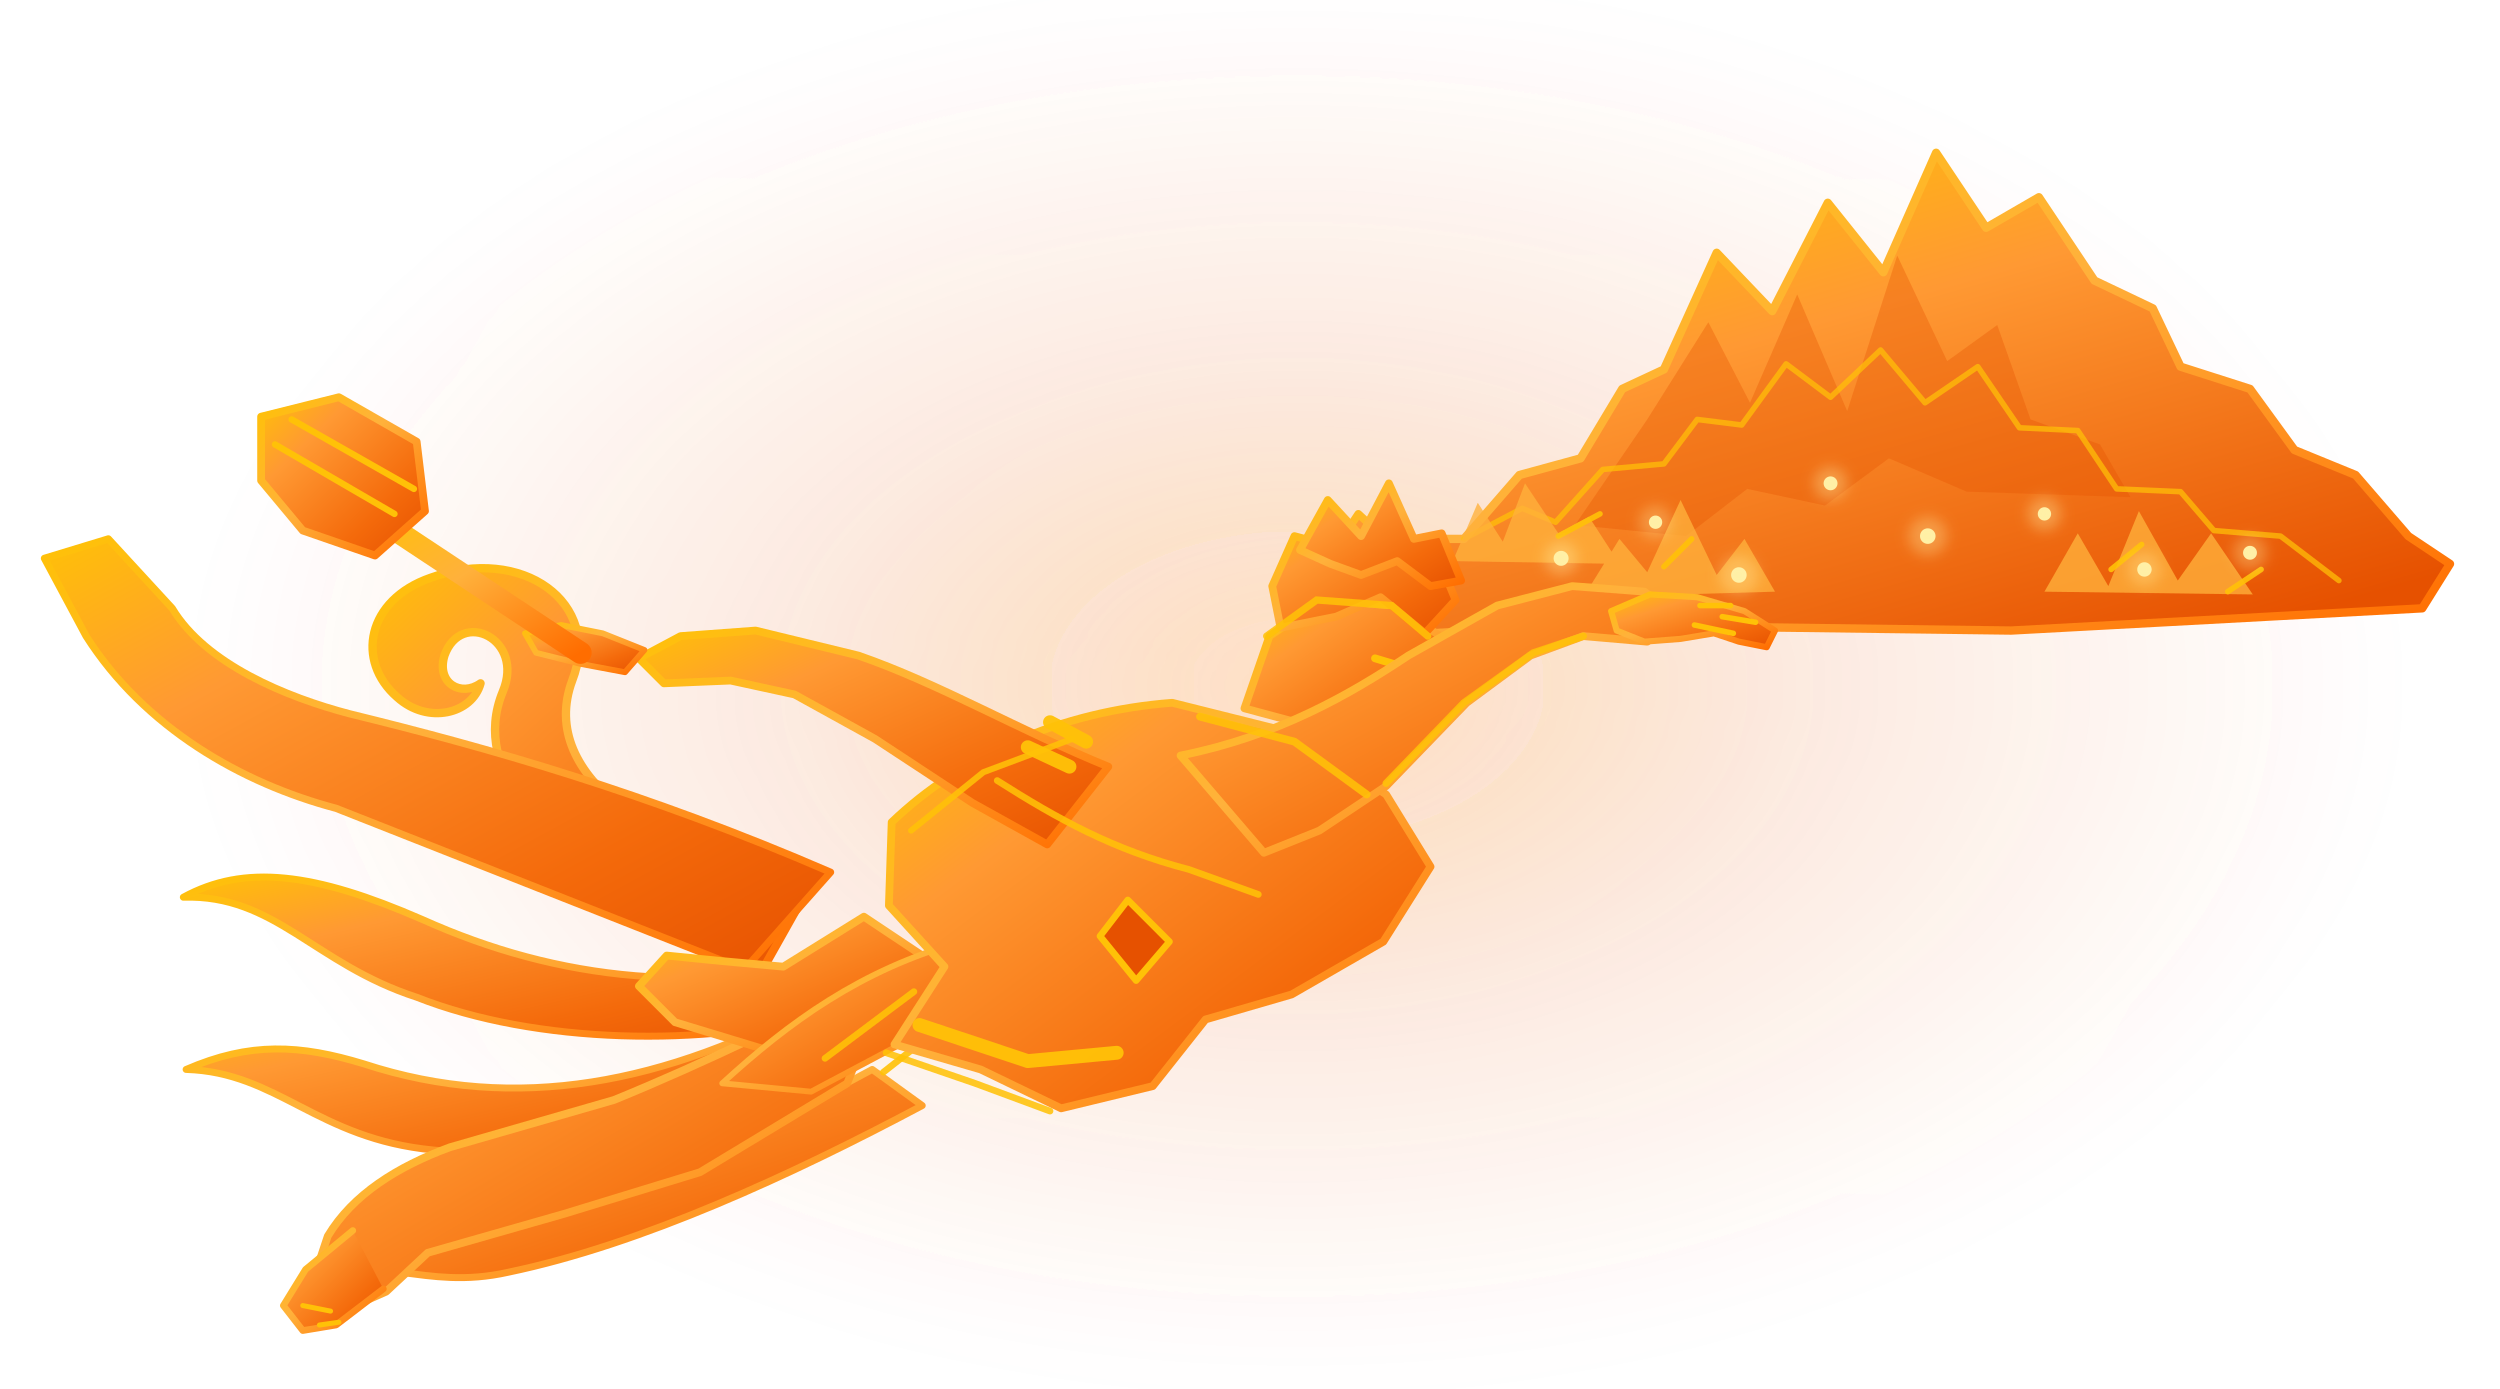
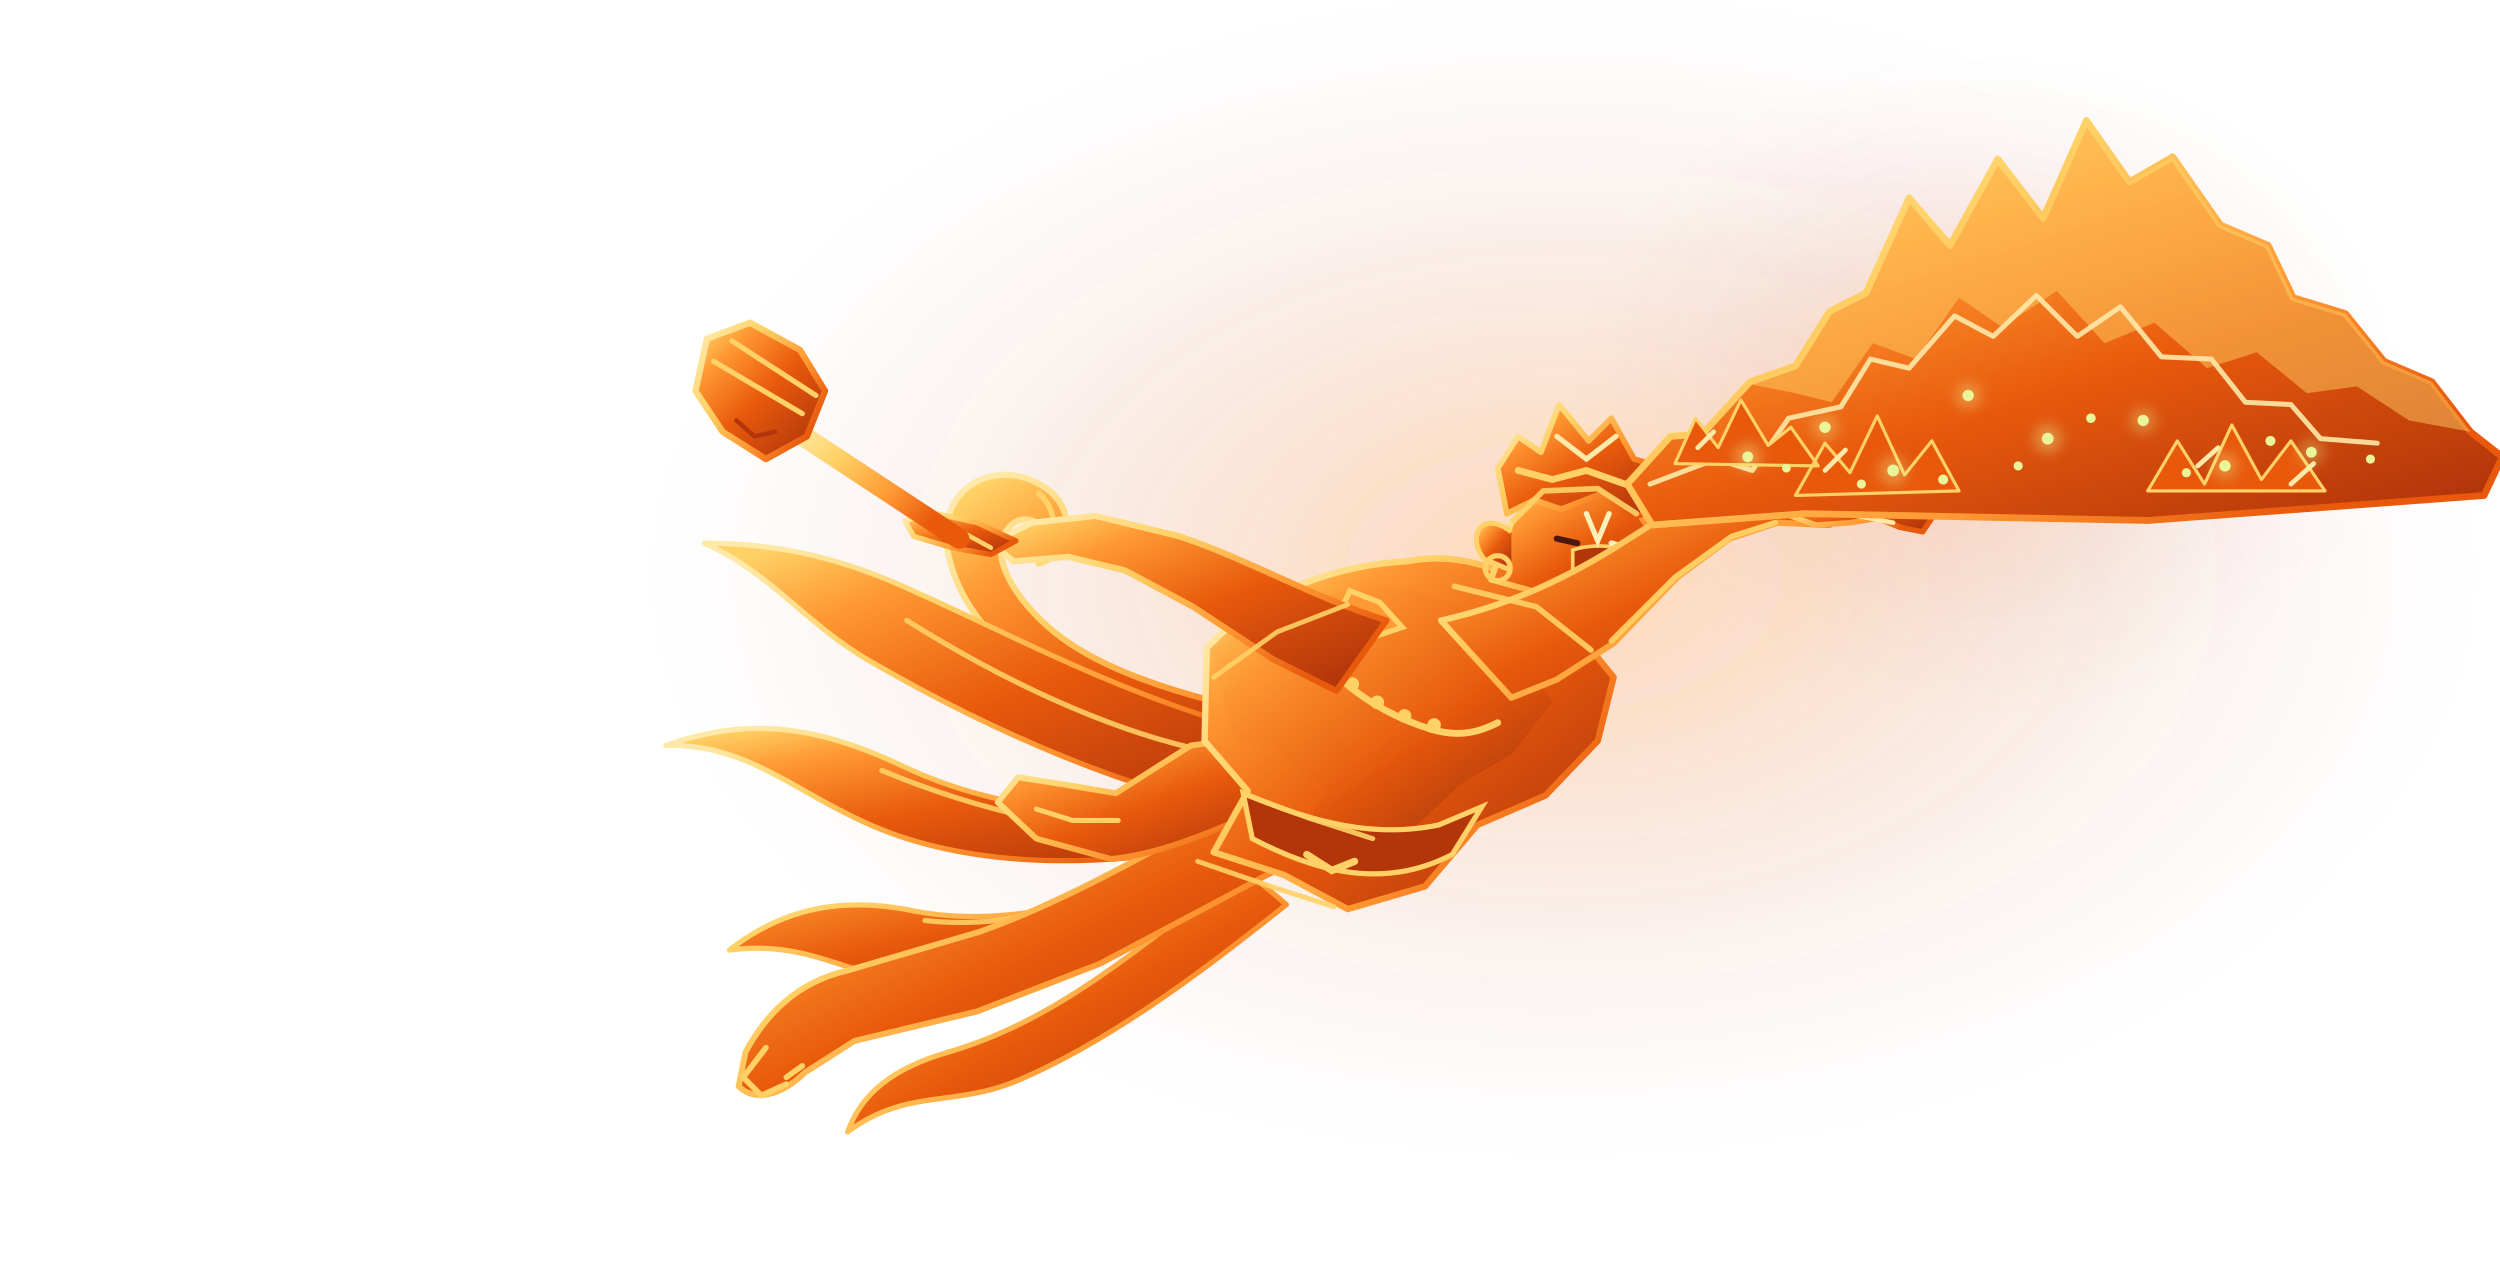
- <svg xmlns="http://www.w3.org/2000/svg" viewBox="280 0 900 500" role="img" aria-label="Flying Hanuman carrying the Sanjeevani mountain">
+ <svg xmlns="http://www.w3.org/2000/svg" viewBox="70 0 1100 560" role="img" aria-labelledby="hanuman-title hanuman-desc">
  <defs>
-     <linearGradient id="saffron" x1="0" y1="0" x2="1" y2="1">
-       <stop offset="0" stop-color="#FFC107" />
+     <linearGradient id="hanuman-saffron" x1=".06" y1=".06" x2=".88" y2=".94">
+       <stop offset="0" stop-color="#FFD166" />
+       <stop offset=".2" stop-color="#FF9933" />
+       <stop offset=".55" stop-color="#E8590C" />
+       <stop offset="1" stop-color="#B3360B" />
+     </linearGradient>
+     <linearGradient id="hanuman-rim" x1=".05" y1=".1" x2=".94" y2=".72">
+       <stop offset="0" stop-color="#FFE9A8" />
+       <stop offset=".32" stop-color="#FFD166" />
+       <stop offset=".7" stop-color="#FF9933" />
+       <stop offset="1" stop-color="#E8590C" />
+     </linearGradient>
+     <linearGradient id="hanuman-shade" x1="0" y1="0" x2=".8" y2="1">
+       <stop stop-color="#B3360B" stop-opacity=".04" />
+       <stop offset=".58" stop-color="#B3360B" stop-opacity=".04" />
+       <stop offset="1" stop-color="#56150A" stop-opacity=".5" />
+     </linearGradient>
+     <linearGradient id="sanjeevani-rock" x1=".16" y1="0" x2=".84" y2="1">
+       <stop stop-color="#FFD166" />
      <stop offset=".28" stop-color="#FF9933" />
-       <stop offset=".72" stop-color="#F46A0B" />
-       <stop offset="1" stop-color="#E65100" />
+       <stop offset=".61" stop-color="#E8590C" />
+       <stop offset="1" stop-color="#B3360B" />
    </linearGradient>
-     <linearGradient id="rim" x1="0" y1="0" x2="1" y2="1">
-       <stop stop-color="#FFC107" />
-       <stop offset=".45" stop-color="#FFB13B" />
-       <stop offset="1" stop-color="#FF6D00" />
+     <linearGradient id="herb-leaf" x1="0" y1="0" x2="1" y2="1">
+       <stop stop-color="#EAF59A" />
+       <stop offset=".55" stop-color="#D7E47A" />
+       <stop offset="1" stop-color="#9CB84A" />
    </linearGradient>
-     <linearGradient id="mountain" x1=".15" y1="0" x2=".8" y2="1">
-       <stop stop-color="#FFC107" />
-       <stop offset=".37" stop-color="#FF9933" />
-       <stop offset="1" stop-color="#E65100" />
-     </linearGradient>
-     <radialGradient id="aura">
-       <stop stop-color="#FF9933" stop-opacity=".3" />
-       <stop offset=".46" stop-color="#E65100" stop-opacity=".12" />
-       <stop offset="1" stop-color="#E65100" stop-opacity="0" />
+     <radialGradient id="hanuman-aura">
+       <stop stop-color="#FF9933" stop-opacity=".34" />
+       <stop offset=".36" stop-color="#E8590C" stop-opacity=".16" />
+       <stop offset=".74" stop-color="#B3360B" stop-opacity=".04" />
+       <stop offset="1" stop-color="#B3360B" stop-opacity="0" />
    </radialGradient>
-     <filter id="soft-glow" x="-40%" y="-40%" width="180%" height="180%">
-       <feGaussianBlur stdDeviation="16" />
+     <filter id="aura-blur" x="-35%" y="-45%" width="170%" height="190%">
+       <feGaussianBlur stdDeviation="17" />
    </filter>
-     <filter id="herb-glow" x="-200%" y="-200%" width="400%" height="400%">
-       <feGaussianBlur stdDeviation="2.3" />
+     <filter id="herb-halo" x="-250%" y="-250%" width="500%" height="500%">
+       <feGaussianBlur stdDeviation="2.5" />
    </filter>
    <style>
-       .herb-light{transform-box:fill-box;transform-origin:center;animation:herb-twinkle 1.65s ease-in-out infinite alternate}
-       .herb-light:nth-of-type(2n){animation-delay:-.7s}
-       .herb-light:nth-of-type(3n){animation-delay:-1.1s}
-       @keyframes herb-twinkle{from{opacity:.38;transform:scale(.72)}to{opacity:1;transform:scale(1.35)}}
-       @media(prefers-reduced-motion:reduce){.herb-light{animation:none;opacity:.85}}
+       #tail-layer{transform-box:fill-box;transform-origin:76% 18%;animation:tail-follow 2.6s cubic-bezier(.42,0,.58,1) infinite alternate}
+       #cloth-layer{transform-box:fill-box;transform-origin:65% 12%;animation:cloth-follow 2.2s cubic-bezier(.42,0,.58,1) infinite alternate}
+       #hero-body{transform-box:fill-box;transform-origin:58% 55%;animation:body-hover 2.8s cubic-bezier(.42,0,.58,1) infinite alternate}
+       #head-mukut{transform-box:fill-box;transform-origin:55% 90%;animation:head-follow 2.8s cubic-bezier(.42,0,.58,1) infinite alternate}
+       .herb-light{transform-box:fill-box;transform-origin:center;animation:herb-twinkle 1.9s cubic-bezier(.42,0,.58,1) infinite alternate}
+       .herb-light:nth-of-type(3n){animation-delay:-.58s}
+       .herb-light:nth-of-type(4n){animation-delay:-1.12s}
+       .herb-light:nth-of-type(5n){animation-delay:-.82s}
+       @keyframes tail-follow{from{transform:rotate(-1.5deg) translateY(1px)}to{transform:rotate(1.8deg) translateY(-2px)}}
+       @keyframes cloth-follow{from{transform:rotate(-1deg) skewX(-.4deg)}to{transform:rotate(1.1deg) skewX(.5deg)}}
+       @keyframes body-hover{from{transform:translateY(1px) rotate(-.2deg)}to{transform:translateY(-2px) rotate(.25deg)}}
+       @keyframes head-follow{from{transform:rotate(-.25deg)}to{transform:rotate(.4deg)}}
+       @keyframes herb-twinkle{from{opacity:.45;transform:scale(.78)}to{opacity:1;transform:scale(1.32)}}
+       @media(prefers-reduced-motion:reduce){#tail-layer,#cloth-layer,#hero-body,#head-mukut,.herb-light{animation:none!important}}
    </style>
  </defs>
-   <ellipse cx="747" cy="247" rx="390" ry="245" fill="url(#aura)" filter="url(#soft-glow)" />
-   <g id="sanjeevani-mountain">
-     <path d="M767 219 793 194 807 194 827 171 849 165 864 140 879 133 898 91 918 112 938 73 958 98 977 55 995 82 1014 71 1034 101 1055 111 1065 132 1090 140 1106 162 1128 171 1147 193 1162 203 1152 219 1004 227 848 225 777 229Z" fill="url(#mountain)" stroke="url(#rim)" stroke-width="3" stroke-linejoin="round" />
-     <path d="m873 151 22-35 15 29 17-39 18 42 18-56 18 38 18-13 12 34 25 9 11 19-59-2-28-12-23 17-28-6-22 17-40-4Z" fill="#E65100" opacity=".34" />
-     <path d="M807 194 828 183 840 188 857 169 879 167 891 151 907 153 923 131 939 143 957 126 973 145 992 132 1007 154 1028 155 1042 176 1065 177 1077 191 1101 193 1122 209" fill="none" stroke="#FFC107" stroke-opacity=".72" stroke-width="2" stroke-linecap="round" stroke-linejoin="round" />
-     <path d="M803 202 812 181 821 195 829 174 841 192 852 186 863 203ZM850 215 863 194 873 206 885 180 898 207 908 194 919 213ZM1016 213 1028 192 1039 211 1050 184 1064 209 1076 192 1091 214Z" fill="#FFB13B" opacity=".78" />
-     <path d="M841 193 856 185M879 204 889 194M1040 205 1051 196M1082 213 1094 205" stroke="#FFC107" stroke-width="2" stroke-linecap="round" opacity=".9" />
-     <g fill="#FFF0A6">
-       <circle class="herb-light" cx="842" cy="201" r="2.7" />
-       <circle cx="842" cy="201" r="6" opacity=".35" filter="url(#herb-glow)" />
-       <circle class="herb-light" cx="876" cy="188" r="2.4" />
-       <circle cx="876" cy="188" r="6" opacity=".3" filter="url(#herb-glow)" />
-       <circle class="herb-light" cx="906" cy="207" r="2.8" />
-       <circle cx="906" cy="207" r="7" opacity=".32" filter="url(#herb-glow)" />
-       <circle class="herb-light" cx="939" cy="174" r="2.5" />
-       <circle cx="939" cy="174" r="6" opacity=".34" filter="url(#herb-glow)" />
-       <circle class="herb-light" cx="974" cy="193" r="2.8" />
-       <circle cx="974" cy="193" r="7" opacity=".32" filter="url(#herb-glow)" />
-       <circle class="herb-light" cx="1016" cy="185" r="2.4" />
-       <circle cx="1016" cy="185" r="6" opacity=".34" filter="url(#herb-glow)" />
-       <circle class="herb-light" cx="1052" cy="205" r="2.6" />
-       <circle cx="1052" cy="205" r="6" opacity=".3" filter="url(#herb-glow)" />
-       <circle class="herb-light" cx="1090" cy="199" r="2.5" />
-       <circle cx="1090" cy="199" r="6" opacity=".32" filter="url(#herb-glow)" />
+   <g id="glow-layer" aria-hidden="true">
+     <ellipse cx="758" cy="253" rx="405" ry="250" fill="url(#hanuman-aura)" filter="url(#aura-blur)" />
+     <ellipse cx="944" cy="170" rx="180" ry="145" fill="url(#hanuman-aura)" opacity=".7" />
+   </g>
+   <g id="tail-layer">
+     <path d="M632 345C562 322 500 293 488 247C479 216 507 200 529 214C545 224 541 244 527 248C538 236 524 223 515 231C503 242 516 264 535 279C562 300 606 310 658 321L676 342Z" fill="url(#hanuman-saffron)" stroke="url(#hanuman-rim)" stroke-width="2.7" stroke-linejoin="round" />
+     <path d="M527 217C537 226 534 238 526 244" fill="none" stroke="#FFD166" stroke-width="2.5" stroke-linecap="round" />
+   </g>
+   <g id="cloth-layer" fill="url(#hanuman-saffron)" stroke="url(#hanuman-rim)" stroke-linejoin="round">
+     <path d="M645 327C577 313 523 283 474 261C442 246 414 239 380 239C409 252 425 275 453 291C508 323 570 349 621 358L655 351Z" stroke-width="2.3" />
+     <path d="M630 349C568 364 511 358 467 337C427 318 397 316 363 328C404 327 425 355 469 369C520 385 584 380 637 363Z" stroke-width="2.3" />
+     <path d="M630 365C574 391 522 410 473 401C440 394 414 400 391 418C431 413 446 434 482 431C538 426 590 398 646 378Z" stroke-width="2.3" />
+     <path d="M617 382C570 418 535 449 487 463C463 470 449 481 443 498C470 478 491 488 521 474C564 455 607 421 636 398Z" stroke-width="2.3" />
+     <path d="M469 273C512 300 556 320 594 329M458 339C501 357 549 368 589 366M477 405C520 410 560 393 594 378" fill="none" stroke="#FFD166" stroke-width="2.3" stroke-linecap="round" opacity=".88" />
+   </g>
+   <g id="hero-body">
+     <g id="body">
+       <path d="M625 349C587 368 546 394 501 410L443 427C421 432 407 446 398 463L395 478C402 485 414 482 424 472L446 458L500 445L554 424L605 397L646 375Z" fill="url(#hanuman-saffron)" stroke="url(#hanuman-rim)" stroke-width="2.6" stroke-linejoin="round" />
+       <path d="M407 461 397 474 405 482 416 477M416 474 423 469" fill="none" stroke="#FFD166" stroke-width="2.5" stroke-linecap="round" />
+       <path d="M643 348C614 361 587 375 559 378L526 369L509 353L518 342L537 345L561 349L594 328L624 324Z" fill="url(#hanuman-saffron)" stroke="url(#hanuman-rim)" stroke-width="2.6" stroke-linejoin="round" />
+       <path d="M526 356 542 361 562 361" fill="none" stroke="#FFD166" stroke-width="2.2" stroke-linecap="round" />
+       <path d="M601 285C622 263 653 249 689 247C714 242 740 252 758 271L780 298L773 326L750 350L720 363L697 390L663 400L635 385L604 375L619 348L600 326Z" fill="url(#hanuman-saffron)" stroke="url(#hanuman-rim)" stroke-width="2.8" stroke-linejoin="round" />
+       <path d="M603 286C633 266 658 258 686 258L714 267L737 286L753 309L735 332L714 344L689 367L661 379L641 367L654 348L633 331L613 325Z" fill="url(#hanuman-shade)" opacity=".72" />
+       <path d="M617 349C639 358 669 370 703 363L722 355L709 376C678 392 648 383 621 369Z" fill="#B3360B" stroke="#FFD166" stroke-width="2.3" />
+       <path d="M642 273C650 294 671 312 700 321C711 324 719 323 729 318" fill="none" stroke="#FFD166" stroke-width="3" stroke-linecap="round" />
+       <g fill="#FFD166">
+         <circle cx="655" cy="291" r="3" />
+         <circle cx="665" cy="301" r="3" />
+         <circle cx="676" cy="309" r="3" />
+         <circle cx="688" cy="315" r="3" />
+         <circle cx="701" cy="319" r="3" />
+       </g>
+       <path d="M664 260 677 265 687 276 672 281 659 270Z" fill="#FF9933" stroke="#FFD166" stroke-width="2.4" />
+       <path d="M645 376 656 383 666 379" fill="none" stroke="#FFD166" stroke-width="3.2" stroke-linecap="round" />
+     </g>
+     <g id="head-mukut">
+       <path d="M726 255 735 230 749 215 772 214 791 226 802 242 794 258 778 268 755 263Z" fill="url(#hanuman-saffron)" stroke="url(#hanuman-rim)" stroke-width="2.6" stroke-linejoin="round" />
+       <path d="M747 231C759 227 774 229 788 236L797 245 788 254 772 258 757 250Z" fill="url(#hanuman-shade)" opacity=".8" />
+       <path d="M762 242C774 238 791 241 796 249L787 258 773 259 762 251Z" fill="#B3360B" stroke="#FFD166" stroke-width="1.6" />
+       <path d="M779 239 789 242" fill="none" stroke="#FFF0BA" stroke-width="2.5" stroke-linecap="round" />
+       <path d="M755 237 764 239" fill="none" stroke="#4E170C" stroke-width="2.7" stroke-linecap="round" />
+       <path d="M733 226 729 206 738 192 748 199 756 178 769 194 779 184 789 202 800 205 801 223 788 228 775 217 757 224 745 220Z" fill="url(#hanuman-saffron)" stroke="url(#hanuman-rim)" stroke-width="2.5" stroke-linejoin="round" />
+       <path d="M738 207 753 211 768 207 785 213 799 211" fill="none" stroke="#FFD166" stroke-width="3" stroke-linecap="round" />
+       <path d="M755 192 768 202 781 192" fill="none" stroke="#FFE9A8" stroke-width="2.3" stroke-linecap="round" />
+       <path d="M735 234C722 224 715 236 723 246L735 251" fill="url(#hanuman-saffron)" stroke="#FFD166" stroke-width="2.2" />
+       <circle cx="729" cy="250" r="5.5" fill="none" stroke="#FFD166" stroke-width="2.3" />
+       <path d="M768 226 773 238 778 226" fill="none" stroke="#FFF0BA" stroke-width="2.3" stroke-linecap="round" />
+       <path d="M742 263C752 273 774 277 790 266" fill="none" stroke="#FFD166" stroke-width="2" stroke-linecap="round" />
    </g>
  </g>
-   <g id="tail-and-fabric" fill="url(#saffron)" stroke="url(#rim)" stroke-linejoin="round">
-     <path d="M572 318C518 308 473 280 486 245 497 217 468 196 435 208 412 216 408 238 423 251 434 261 450 257 453 246 446 251 437 246 440 236 446 219 469 230 461 249 449 278 477 307 520 332L554 350Z" stroke-width="3" />
-     <path d="M579 314C512 285 455 269 406 257 383 251 354 239 342 219L319 194 296 201 311 229C332 262 367 282 401 291L548 349Z" stroke-width="2.6" />
-     <path d="M596 343C533 359 481 353 432 331 393 314 368 311 346 323 379 322 393 347 430 359 473 376 534 377 578 365Z" stroke-width="2.5" />
-     <path d="M575 360C520 390 466 401 411 383 388 376 370 375 347 385 380 386 394 410 436 414 489 420 545 399 591 376Z" stroke-width="2.5" />
-     <path d="M594 385C538 415 489 443 438 441 418 440 401 448 392 462 416 450 432 465 463 458 511 448 565 423 612 398Z" stroke-width="2.5" />
+   <g id="gada-arm">
+     <path d="M680 273C648 263 619 246 589 236L552 227L524 230L506 239L516 247L540 245L565 251L595 267L630 290L658 304Z" fill="url(#hanuman-saffron)" stroke="url(#hanuman-rim)" stroke-width="2.7" stroke-linejoin="round" />
+     <path d="M517 238 500 230 482 226 468 229 472 236 489 241 506 244Z" fill="url(#hanuman-saffron)" stroke="url(#hanuman-rim)" stroke-width="2.3" stroke-linejoin="round" />
+     <path d="M478 231 495 235 506 241" fill="none" stroke="#FFD166" stroke-width="2" stroke-linecap="round" />
+     <path d="M492 237 413 185" fill="none" stroke="url(#hanuman-rim)" stroke-width="9" stroke-linecap="round" />
+     <path d="M381 149 400 142 422 154 433 172 425 192 407 202 388 190 376 172Z" fill="url(#hanuman-saffron)" stroke="url(#hanuman-rim)" stroke-width="2.8" stroke-linejoin="round" />
+     <path d="M384 159 423 182M392 150 429 174" fill="none" stroke="#FFD166" stroke-width="2.3" stroke-linecap="round" />
+     <path d="M394 185 402 192 411 190" fill="none" stroke="#B3360B" stroke-width="2" stroke-linecap="round" />
  </g>
-   <g id="hanuman" fill="url(#saffron)" stroke="url(#rim)" stroke-width="2.8" stroke-linejoin="round" stroke-linecap="round">
-     <path d="M601 349C570 365 533 383 501 396L442 413C423 420 407 430 398 445L392 463 403 472 419 465 434 451 483 437 532 422 585 390Z" />
-     <path d="M624 352C602 365 578 378 556 378L523 368 510 355 520 344 540 346 562 348 591 330Z" />
-     <path d="M626 339C590 349 564 368 540 390L572 393 604 376 637 364Z" stroke-width="2.1" />
-     <path d="M609 357 577 381M626 364 598 386" fill="none" stroke="#FFC107" stroke-width="2.4" opacity=".9" />
-     <path d="M601 296C626 272 662 256 702 253L746 264 779 286 795 312 778 339 745 358 714 367 695 391 662 399 633 385 602 376 620 348 600 326Z" />
-     <path d="M728 255 737 229 756 216 782 218 800 230 803 246 791 263 771 268 754 262Z" />
-     <path d="M741 226 738 211 746 193 761 197 769 185 783 198 797 199 804 216 793 228 777 215 761 222Z" />
-     <path d="M748 198 758 180 770 193 780 174 789 194 799 192 806 209 795 211 783 202 770 207 759 203Z" />
-     <path d="M775 237 785 240 779 246" fill="none" stroke="#FFC107" stroke-width="2.8" />
-     <path d="M783 252 799 249 791 260 779 261Z" fill="#E65100" stroke-width="1.4" />
-     <path d="M705 272C740 265 766 250 787 236L819 218 846 211 872 213 884 222 873 231 850 229 831 236 808 253 779 283 755 299 735 307Z" />
-     <path d="M860 220 874 214 891 215 908 220 919 227 916 233 906 231 897 228 885 230 872 231 862 227Z" stroke-width="2.2" />
-     <path d="M892 218 903 218M900 222 912 224M890 225 904 228" fill="none" stroke="#FFC107" stroke-width="2" />
-     <path d="M679 276C647 263 618 246 589 236L552 227 525 229 510 237 519 246 543 245 566 250 595 266 630 289 657 304Z" />
-     <path d="M512 234 497 228 482 225 469 228 473 235 489 239 505 242Z" stroke-width="2.1" />
-     <path d="M489 235 412 184" fill="none" stroke="url(#rim)" stroke-width="8" />
-     <path d="M374 150 402 143 430 159 433 184 415 200 389 191 374 173Z" />
-     <path d="M379 160 422 185M385 151 429 176" fill="none" stroke="#FFC107" stroke-width="2.3" />
-     <path d="M650 269 665 276M658 260 671 267M611 369 650 382 682 379" fill="none" stroke="#FFC107" stroke-width="5" opacity=".95" />
-     <path d="M639 281C661 295 681 306 708 313L733 322" fill="none" stroke="#FFC107" stroke-width="2.4" opacity=".86" />
-     <path d="M686 324 701 339 689 353 676 337Z" fill="#E65100" stroke="#FFC107" stroke-width="2.4" />
-     <path d="M407 443 390 457 382 470 389 479 401 477 418 464" stroke-width="2.4" />
-     <path d="M399 472 389 470M402 476 395 477" fill="none" stroke="#FFC107" stroke-width="1.8" />
+   <g id="raised-arm-sanjeevani">
+     <path d="M704 273C740 265 767 250 790 235L820 216 847 210 869 213 884 222 875 231 852 230 831 237 808 254 780 283 755 299 735 307Z" fill="url(#hanuman-saffron)" stroke="url(#hanuman-rim)" stroke-width="2.7" stroke-linejoin="round" />
+     <path d="M856 220 870 214 889 215 908 221 920 228 916 234 906 232 896 228 884 230 869 231 858 227Z" fill="url(#hanuman-saffron)" stroke="url(#hanuman-rim)" stroke-width="2.4" stroke-linejoin="round" />
+     <path d="M889 219 904 220M900 224 913 226M887 227 903 230" fill="none" stroke="#FFE9A8" stroke-width="2" stroke-linecap="round" />
+     <g id="sanjeevani-mountain">
+       <path d="M786 213 805 192 819 191 840 168 860 161 875 137 891 129 910 87 928 108 949 70 969 96 988 53 1007 80 1026 69 1047 99 1068 108 1079 131 1102 138 1119 159 1140 168 1157 190 1171 201 1163 218 1015 229 864 226 797 231Z" fill="url(#sanjeevani-rock)" stroke="url(#hanuman-rim)" stroke-width="3" stroke-linejoin="round" />
+       <path d="M840 169 860 161 875 137 891 129 910 87 928 108 949 70 969 96 988 53 1007 80 1026 69 1047 99 1068 108 1079 131 1102 138 1119 159 1140 168 1157 190 1130 185 1107 170 1085 173 1063 155 1041 162 1018 142 996 151 975 128 951 144 932 131 913 158 894 151 876 177 860 173Z" fill="#FFD166" opacity=".48" />
+       <path d="M796 213 825 202 841 207 857 184 880 179 893 158 910 162 930 139 947 148 966 130 984 148 1003 135 1021 157 1043 158 1058 177 1078 178 1091 193 1116 195" fill="none" stroke="#FFE9A8" stroke-width="2.2" stroke-linecap="round" stroke-linejoin="round" opacity=".9" />
+       <path d="M807 204 816 184 826 197 836 176 848 196 858 188 870 205ZM860 218 873 195 884 208 896 183 908 209 920 194 932 216ZM1015 216 1028 194 1040 213 1052 187 1065 211 1078 194 1093 216Z" fill="#E8590C" stroke="#FFD166" stroke-width="1.4" stroke-linejoin="round" />
+       <path d="M817 197 824 190M873 207 882 198M1037 205 1046 197M1078 213 1088 204" fill="none" stroke="#FFE9A8" stroke-width="2.1" stroke-linecap="round" />
+       <g id="herb-lights" fill="#EAF59A">
+         <circle cx="839" cy="201" r="2.4" class="herb-light" style="animation-delay:-.12s" />
+         <circle cx="839" cy="201" r="6" opacity=".35" filter="url(#herb-halo)" />
+         <circle cx="873" cy="188" r="2.5" class="herb-light" style="animation-delay:-.8s" />
+         <circle cx="873" cy="188" r="6" opacity=".28" filter="url(#herb-halo)" />
+         <circle cx="903" cy="207" r="2.6" class="herb-light" style="animation-delay:-1.4s" />
+         <circle cx="903" cy="207" r="6.5" opacity=".32" filter="url(#herb-halo)" />
+         <circle cx="936" cy="174" r="2.5" class="herb-light" style="animation-delay:-.47s" />
+         <circle cx="936" cy="174" r="6" opacity=".3" filter="url(#herb-halo)" />
+         <circle cx="971" cy="193" r="2.6" class="herb-light" style="animation-delay:-1.05s" />
+         <circle cx="971" cy="193" r="6.5" opacity=".33" filter="url(#herb-halo)" />
+         <circle cx="1013" cy="185" r="2.5" class="herb-light" style="animation-delay:-.27s" />
+         <circle cx="1013" cy="185" r="6" opacity=".28" filter="url(#herb-halo)" />
+         <circle cx="1049" cy="205" r="2.5" class="herb-light" style="animation-delay:-1.23s" />
+         <circle cx="1049" cy="205" r="6" opacity=".3" filter="url(#herb-halo)" />
+         <circle cx="1087" cy="199" r="2.4" class="herb-light" style="animation-delay:-.68s" />
+         <circle cx="1087" cy="199" r="6" opacity=".28" filter="url(#herb-halo)" />
+         <circle cx="889" cy="213" r="2" class="herb-light" style="animation-delay:-.95s" />
+         <circle cx="925" cy="211" r="2.2" class="herb-light" style="animation-delay:-.31s" />
+         <circle cx="958" cy="205" r="2" class="herb-light" style="animation-delay:-1.56s" />
+         <circle cx="990" cy="184" r="2.1" class="herb-light" style="animation-delay:-.58s" />
+         <circle cx="1032" cy="208" r="2" class="herb-light" style="animation-delay:-1.72s" />
+         <circle cx="1069" cy="194" r="2.2" class="herb-light" style="animation-delay:-.4s" />
+         <circle cx="1113" cy="202" r="2" class="herb-light" style="animation-delay:-1.31s" />
+         <circle cx="856" cy="206" r="1.9" class="herb-light" style="animation-delay:-.21s" />
+       </g>
+     </g>
  </g>
-   <g fill="none" stroke="#FFC107" stroke-linecap="round" opacity=".86">
-     <path d="M736 229 754 216 781 218 794 229" stroke-width="2.6" />
-     <path d="M712 258 746 267 772 286" stroke-width="2.8" />
-     <path d="M779 282 807 253 832 235 850 229" stroke-width="2.6" />
-     <path d="M608 299 634 278 666 266" stroke-width="2.2" />
-     <path d="M599 379 631 390 658 400" stroke-width="2.4" />
+   <g id="rim-light" fill="none" stroke="#FFD166" stroke-linecap="round" stroke-linejoin="round" opacity=".9">
+     <path d="M736 229 749 216 773 215 790 226" stroke-width="2.5" />
+     <path d="M710 258 746 267 770 286" stroke-width="2.5" />
+     <path d="M779 282 807 254 832 236 851 230" stroke-width="2.5" />
+     <path d="M604 298 632 278 663 266" stroke-width="2.1" />
+     <path d="M597 379 629 390 657 399" stroke-width="2.2" />
+     <path d="M619 350 646 360 674 369" stroke-width="2.2" />
  </g>
</svg>
